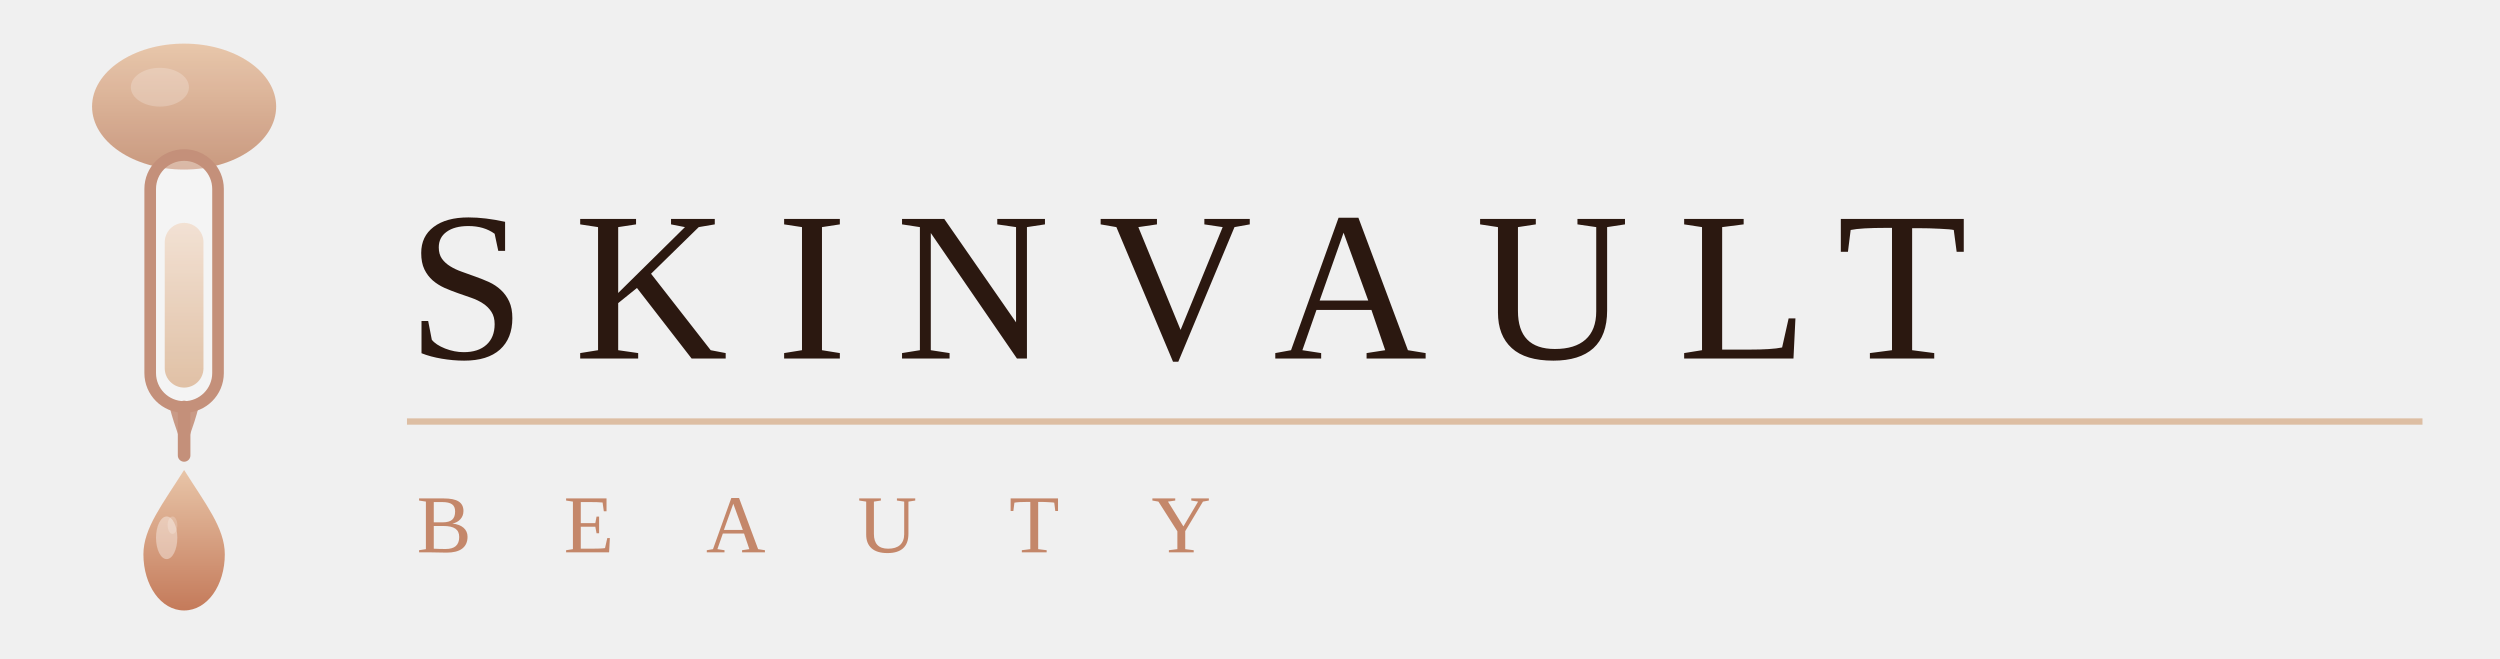
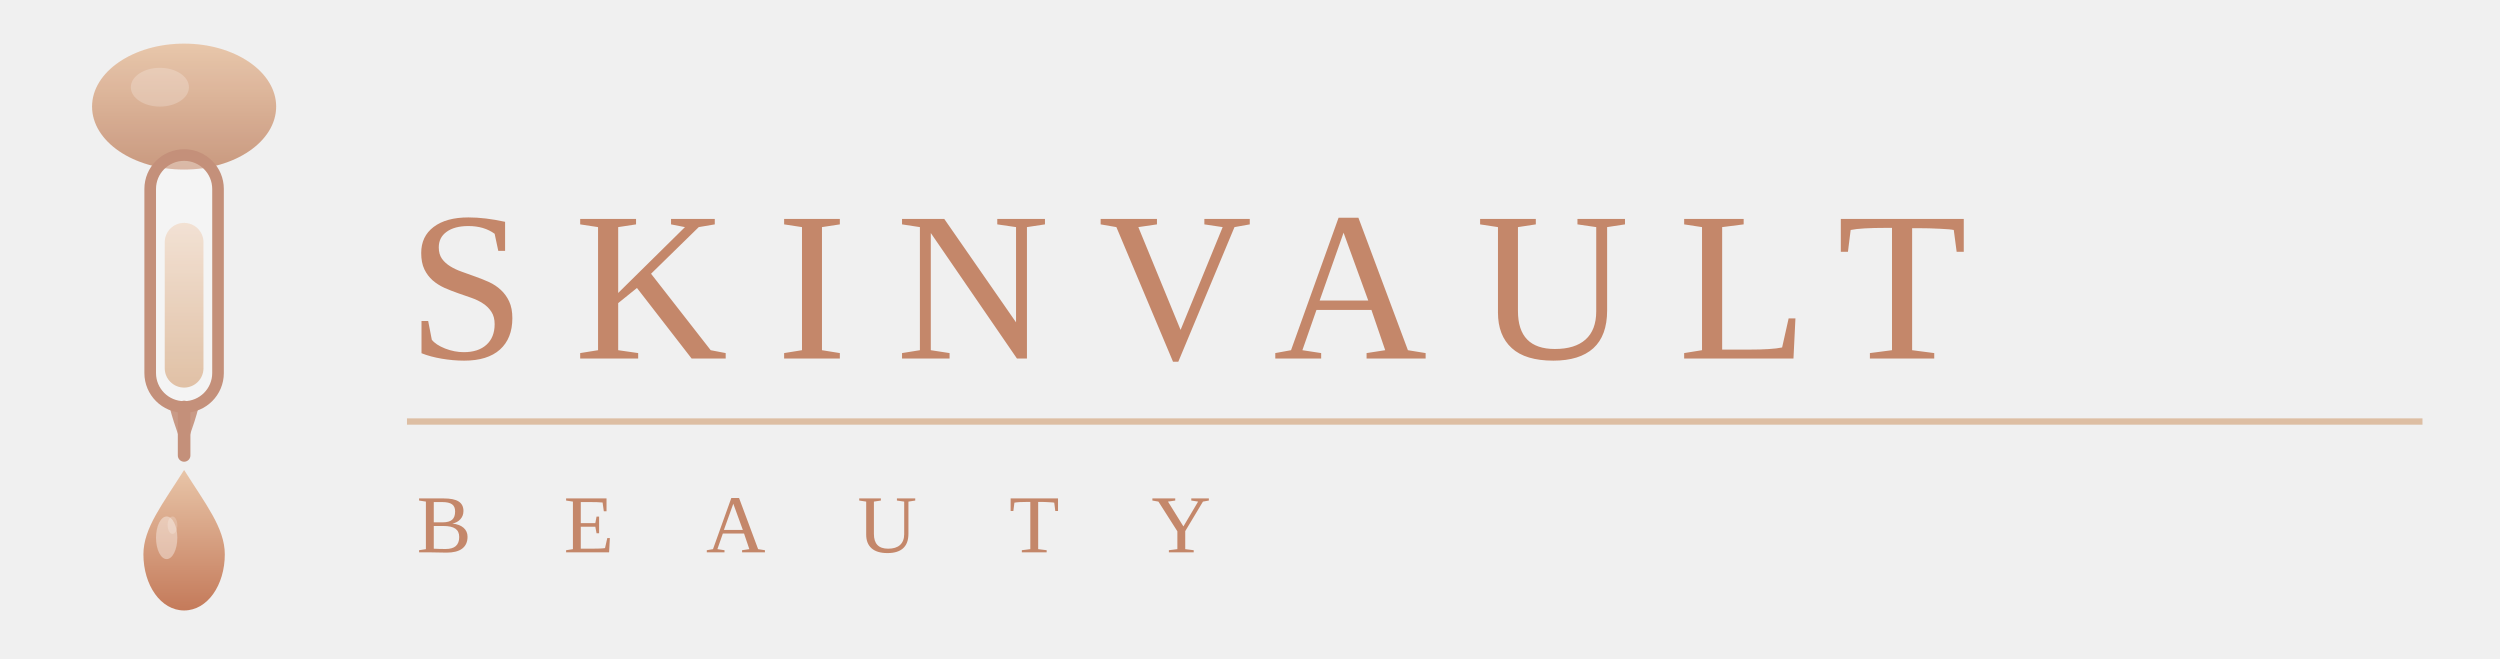
<svg xmlns="http://www.w3.org/2000/svg" viewBox="0 0 258 68" fill="none">
  <defs>
    <linearGradient id="dropFill" x1="0" y1="0" x2="0" y2="1">
      <stop offset="0%" stop-color="#e8c5a8" />
      <stop offset="100%" stop-color="#c47a5a" />
    </linearGradient>
    <linearGradient id="liquidFill" x1="0" y1="0" x2="0" y2="1">
      <stop offset="0%" stop-color="#f2dece" />
      <stop offset="100%" stop-color="#ddb898" />
    </linearGradient>
    <linearGradient id="bulbFill" x1="0" y1="0" x2="0" y2="1">
      <stop offset="0%" stop-color="#e8c5a8" />
      <stop offset="100%" stop-color="#c8957a" />
    </linearGradient>
  </defs>
  <ellipse cx="19" cy="11" rx="9.5" ry="6.5" fill="url(#bulbFill)" opacity="0.95" />
  <ellipse cx="16.5" cy="9" rx="3" ry="2" fill="white" opacity="0.22" />
  <rect x="15.5" y="16" width="7" height="26" rx="3.5" stroke="#c4907a" stroke-width="1.2" fill="white" fill-opacity="0.3" />
  <rect x="17" y="23" width="4" height="17" rx="2" fill="url(#liquidFill)" opacity="0.85" />
  <path d="M17.5 42 C18 44 19 46.5 19 46.5 C19 46.5 20 44 20.5 42 Z" fill="#c4907a" opacity="0.9" />
  <line x1="19" y1="42" x2="19" y2="47" stroke="#c4907a" stroke-width="1.3" stroke-linecap="round" />
  <path d="M19 48.5 C16.8 52 14.8 54.5 14.8 57.2 C14.8 60.4 16.6 63 19 63 C21.4 63 23.2 60.4 23.2 57.2 C23.2 54.5 21.2 52 19 48.5 Z" fill="url(#dropFill)" />
  <ellipse cx="17.2" cy="55.5" rx="1.1" ry="2.2" fill="white" opacity="0.38" />
  <ellipse cx="17.8" cy="54.2" rx="0.5" ry="0.9" fill="white" opacity="0.2" />
-   <text x="42" y="37" font-family="Georgia, 'Times New Roman', serif" font-size="22" font-weight="400" letter-spacing="5" fill="#2b1810">SKINVAULT</text>
+   <text x="42" y="37" font-family="Georgia, 'Times New Roman', serif" font-size="22" font-weight="400" letter-spacing="5" fill="#c4876a">SKINVAULT</text>
  <line x1="42" y1="43.5" x2="250" y2="43.5" stroke="#d4a882" stroke-width="0.65" opacity="0.7" />
  <text x="43" y="57" font-family="Georgia, 'Times New Roman', serif" font-size="8.5" font-weight="400" letter-spacing="9.5" fill="#c4876a">BEAUTY</text>
</svg>
